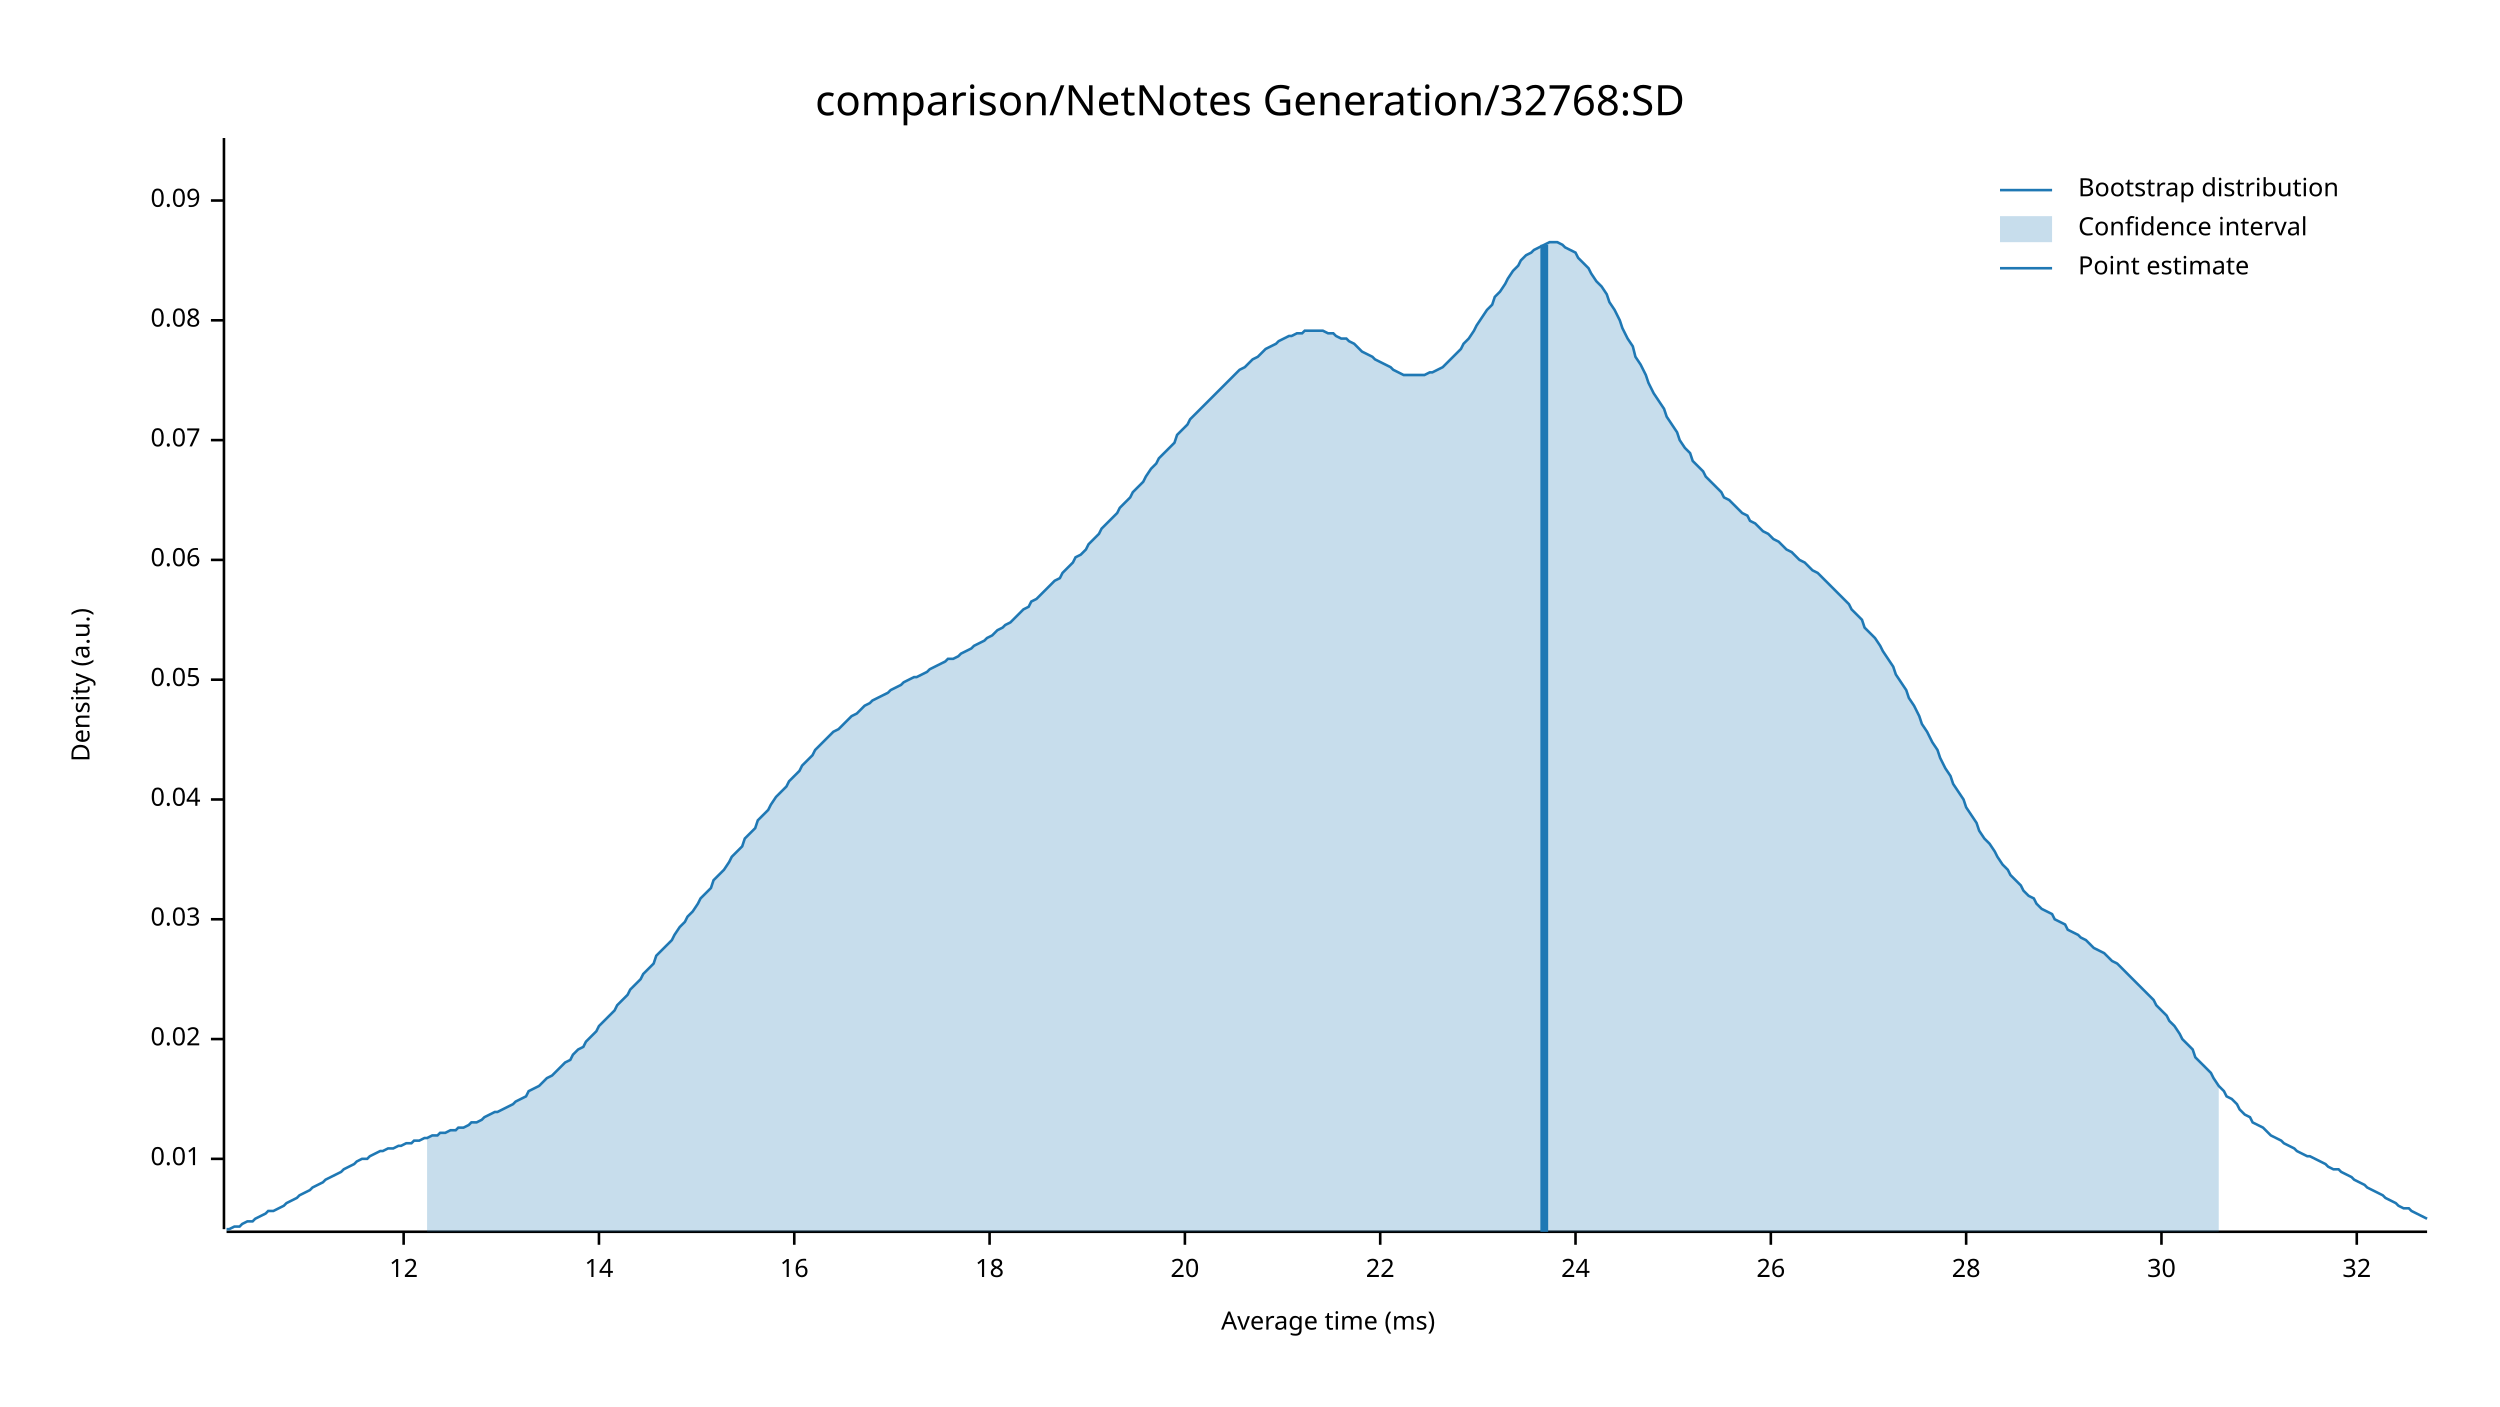
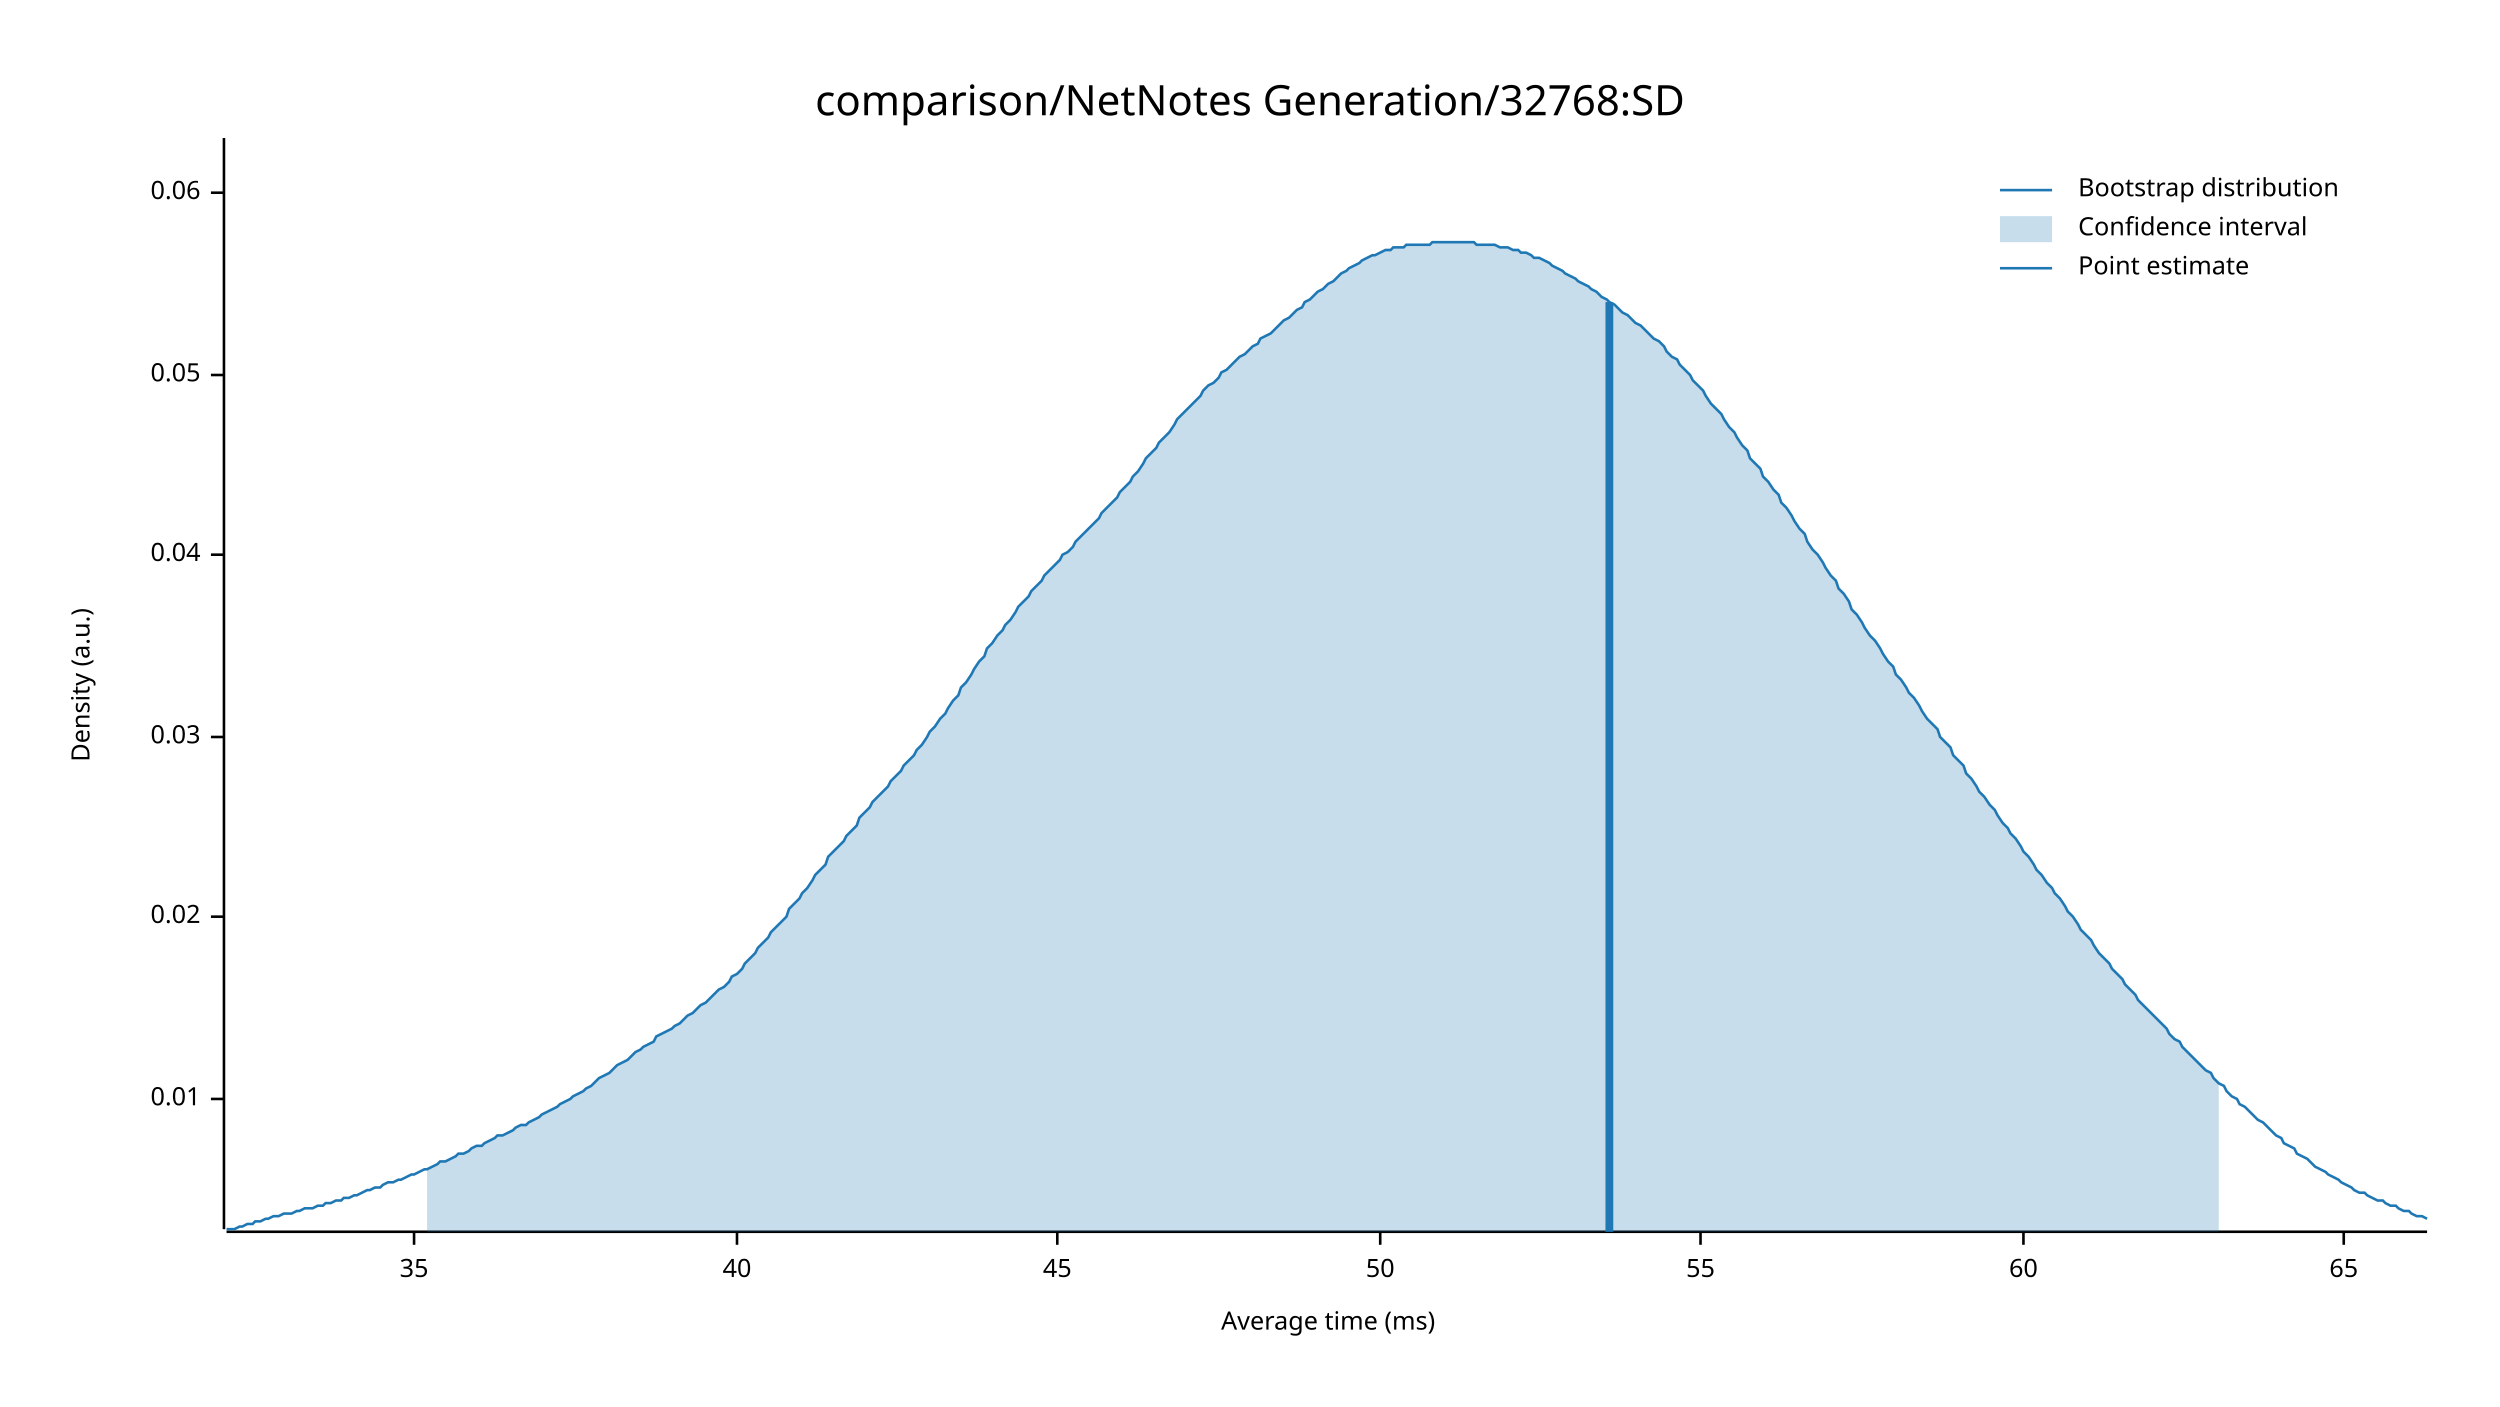
<svg xmlns="http://www.w3.org/2000/svg" width="960" height="540" viewBox="0 0 960 540">
  <text x="480" y="32" dy="0.76em" text-anchor="middle" font-family="sans-serif" font-size="16.129" opacity="1" fill="#000000">
comparison/NetNotes Generation/32768:SD
</text>
  <text x="27" y="263" dy="0.76em" text-anchor="middle" font-family="sans-serif" font-size="9.677" opacity="1" fill="#000000" transform="rotate(270, 27, 263)">
Density (a.u.)
</text>
  <text x="510" y="513" dy="-0.5ex" text-anchor="middle" font-family="sans-serif" font-size="9.677" opacity="1" fill="#000000">
Average time (ms)
</text>
  <polyline fill="none" opacity="1" stroke="#000000" stroke-width="1" points="86,53 86,472 " />
-   <text x="77" y="445" dy="0.5ex" text-anchor="end" font-family="sans-serif" font-size="9.677" opacity="1" fill="#000000">
+   <text x="77" y="422" dy="0.5ex" text-anchor="end" font-family="sans-serif" font-size="9.677" opacity="1" fill="#000000">
0.01
</text>
-   <polyline fill="none" opacity="1" stroke="#000000" stroke-width="1" points="81,445 86,445 " />
-   <text x="77" y="399" dy="0.5ex" text-anchor="end" font-family="sans-serif" font-size="9.677" opacity="1" fill="#000000">
+   <polyline fill="none" opacity="1" stroke="#000000" stroke-width="1" points="81,422 86,422 " />
+   <text x="77" y="352" dy="0.5ex" text-anchor="end" font-family="sans-serif" font-size="9.677" opacity="1" fill="#000000">
0.02
</text>
-   <polyline fill="none" opacity="1" stroke="#000000" stroke-width="1" points="81,399 86,399 " />
-   <text x="77" y="353" dy="0.5ex" text-anchor="end" font-family="sans-serif" font-size="9.677" opacity="1" fill="#000000">
+   <polyline fill="none" opacity="1" stroke="#000000" stroke-width="1" points="81,352 86,352 " />
+   <text x="77" y="283" dy="0.5ex" text-anchor="end" font-family="sans-serif" font-size="9.677" opacity="1" fill="#000000">
0.03
</text>
-   <polyline fill="none" opacity="1" stroke="#000000" stroke-width="1" points="81,353 86,353 " />
-   <text x="77" y="307" dy="0.5ex" text-anchor="end" font-family="sans-serif" font-size="9.677" opacity="1" fill="#000000">
+   <polyline fill="none" opacity="1" stroke="#000000" stroke-width="1" points="81,283 86,283 " />
+   <text x="77" y="213" dy="0.5ex" text-anchor="end" font-family="sans-serif" font-size="9.677" opacity="1" fill="#000000">
0.04
</text>
-   <polyline fill="none" opacity="1" stroke="#000000" stroke-width="1" points="81,307 86,307 " />
-   <text x="77" y="261" dy="0.5ex" text-anchor="end" font-family="sans-serif" font-size="9.677" opacity="1" fill="#000000">
+   <polyline fill="none" opacity="1" stroke="#000000" stroke-width="1" points="81,213 86,213 " />
+   <text x="77" y="144" dy="0.5ex" text-anchor="end" font-family="sans-serif" font-size="9.677" opacity="1" fill="#000000">
0.05
</text>
-   <polyline fill="none" opacity="1" stroke="#000000" stroke-width="1" points="81,261 86,261 " />
-   <text x="77" y="215" dy="0.5ex" text-anchor="end" font-family="sans-serif" font-size="9.677" opacity="1" fill="#000000">
+   <polyline fill="none" opacity="1" stroke="#000000" stroke-width="1" points="81,144 86,144 " />
+   <text x="77" y="74" dy="0.5ex" text-anchor="end" font-family="sans-serif" font-size="9.677" opacity="1" fill="#000000">
0.06
</text>
-   <polyline fill="none" opacity="1" stroke="#000000" stroke-width="1" points="81,215 86,215 " />
-   <text x="77" y="169" dy="0.5ex" text-anchor="end" font-family="sans-serif" font-size="9.677" opacity="1" fill="#000000">
- 0.07
+   <polyline fill="none" opacity="1" stroke="#000000" stroke-width="1" points="81,74 86,74 " />
+   <polyline fill="none" opacity="1" stroke="#000000" stroke-width="1" points="87,473 932,473 " />
+   <text x="159" y="483" dy="0.76em" text-anchor="middle" font-family="sans-serif" font-size="9.677" opacity="1" fill="#000000">
+ 35
</text>
-   <polyline fill="none" opacity="1" stroke="#000000" stroke-width="1" points="81,169 86,169 " />
-   <text x="77" y="123" dy="0.5ex" text-anchor="end" font-family="sans-serif" font-size="9.677" opacity="1" fill="#000000">
- 0.08
+   <polyline fill="none" opacity="1" stroke="#000000" stroke-width="1" points="159,473 159,478 " />
+   <text x="283" y="483" dy="0.76em" text-anchor="middle" font-family="sans-serif" font-size="9.677" opacity="1" fill="#000000">
+ 40
</text>
-   <polyline fill="none" opacity="1" stroke="#000000" stroke-width="1" points="81,123 86,123 " />
-   <text x="77" y="77" dy="0.5ex" text-anchor="end" font-family="sans-serif" font-size="9.677" opacity="1" fill="#000000">
- 0.09
+   <polyline fill="none" opacity="1" stroke="#000000" stroke-width="1" points="283,473 283,478 " />
+   <text x="406" y="483" dy="0.76em" text-anchor="middle" font-family="sans-serif" font-size="9.677" opacity="1" fill="#000000">
+ 45
</text>
-   <polyline fill="none" opacity="1" stroke="#000000" stroke-width="1" points="81,77 86,77 " />
-   <polyline fill="none" opacity="1" stroke="#000000" stroke-width="1" points="87,473 932,473 " />
-   <text x="155" y="483" dy="0.76em" text-anchor="middle" font-family="sans-serif" font-size="9.677" opacity="1" fill="#000000">
- 12
- </text>
-   <polyline fill="none" opacity="1" stroke="#000000" stroke-width="1" points="155,473 155,478 " />
-   <text x="230" y="483" dy="0.76em" text-anchor="middle" font-family="sans-serif" font-size="9.677" opacity="1" fill="#000000">
- 14
- </text>
-   <polyline fill="none" opacity="1" stroke="#000000" stroke-width="1" points="230,473 230,478 " />
-   <text x="305" y="483" dy="0.76em" text-anchor="middle" font-family="sans-serif" font-size="9.677" opacity="1" fill="#000000">
- 16
- </text>
-   <polyline fill="none" opacity="1" stroke="#000000" stroke-width="1" points="305,473 305,478 " />
-   <text x="380" y="483" dy="0.76em" text-anchor="middle" font-family="sans-serif" font-size="9.677" opacity="1" fill="#000000">
- 18
- </text>
-   <polyline fill="none" opacity="1" stroke="#000000" stroke-width="1" points="380,473 380,478 " />
-   <text x="455" y="483" dy="0.76em" text-anchor="middle" font-family="sans-serif" font-size="9.677" opacity="1" fill="#000000">
- 20
- </text>
-   <polyline fill="none" opacity="1" stroke="#000000" stroke-width="1" points="455,473 455,478 " />
+   <polyline fill="none" opacity="1" stroke="#000000" stroke-width="1" points="406,473 406,478 " />
  <text x="530" y="483" dy="0.76em" text-anchor="middle" font-family="sans-serif" font-size="9.677" opacity="1" fill="#000000">
- 22
+ 50
</text>
  <polyline fill="none" opacity="1" stroke="#000000" stroke-width="1" points="530,473 530,478 " />
-   <text x="605" y="483" dy="0.76em" text-anchor="middle" font-family="sans-serif" font-size="9.677" opacity="1" fill="#000000">
- 24
+   <text x="653" y="483" dy="0.76em" text-anchor="middle" font-family="sans-serif" font-size="9.677" opacity="1" fill="#000000">
+ 55
</text>
-   <polyline fill="none" opacity="1" stroke="#000000" stroke-width="1" points="605,473 605,478 " />
-   <text x="680" y="483" dy="0.76em" text-anchor="middle" font-family="sans-serif" font-size="9.677" opacity="1" fill="#000000">
- 26
+   <polyline fill="none" opacity="1" stroke="#000000" stroke-width="1" points="653,473 653,478 " />
+   <text x="777" y="483" dy="0.76em" text-anchor="middle" font-family="sans-serif" font-size="9.677" opacity="1" fill="#000000">
+ 60
</text>
-   <polyline fill="none" opacity="1" stroke="#000000" stroke-width="1" points="680,473 680,478 " />
-   <text x="755" y="483" dy="0.76em" text-anchor="middle" font-family="sans-serif" font-size="9.677" opacity="1" fill="#000000">
- 28
+   <polyline fill="none" opacity="1" stroke="#000000" stroke-width="1" points="777,473 777,478 " />
+   <text x="900" y="483" dy="0.76em" text-anchor="middle" font-family="sans-serif" font-size="9.677" opacity="1" fill="#000000">
+ 65
</text>
-   <polyline fill="none" opacity="1" stroke="#000000" stroke-width="1" points="755,473 755,478 " />
-   <text x="830" y="483" dy="0.76em" text-anchor="middle" font-family="sans-serif" font-size="9.677" opacity="1" fill="#000000">
- 30
- </text>
-   <polyline fill="none" opacity="1" stroke="#000000" stroke-width="1" points="830,473 830,478 " />
-   <text x="905" y="483" dy="0.76em" text-anchor="middle" font-family="sans-serif" font-size="9.677" opacity="1" fill="#000000">
- 32
- </text>
-   <polyline fill="none" opacity="1" stroke="#000000" stroke-width="1" points="905,473 905,478 " />
-   <polyline fill="none" opacity="1" stroke="#1F78B4" stroke-width="1" points="87,472 88,472 90,471 92,471 93,470 95,469 97,469 98,468 100,467 102,466 103,465 105,465 107,464 109,463 110,462 112,461 114,460 115,459 117,458 119,457 120,456 122,455 124,454 125,453 127,452 129,451 131,450 132,449 134,448 136,447 137,446 139,445 141,445 142,444 144,443 146,442 147,442 149,441 151,441 153,440 154,440 156,439 158,439 159,438 161,438 163,437 164,437 166,436 168,436 169,435 171,435 173,434 175,434 176,433 178,433 180,432 181,431 183,431 185,430 186,429 188,428 190,427 191,427 193,426 195,425 197,424 198,423 200,422 202,421 203,419 205,418 207,417 208,416 210,414 212,413 214,411 215,410 217,408 219,407 220,405 222,403 224,402 225,400 227,398 229,396 230,394 232,392 234,390 236,388 237,386 239,384 241,382 242,380 244,378 246,376 247,374 249,372 251,370 252,367 254,365 256,363 258,361 259,359 261,356 263,354 264,352 266,350 268,347 269,345 271,343 273,341 274,338 276,336 278,334 280,331 281,329 283,327 285,325 286,322 288,320 290,318 291,315 293,313 295,311 296,309 298,306 300,304 302,302 303,300 305,298 307,296 308,294 310,292 312,290 313,288 315,286 317,284 318,283 320,281 322,280 324,278 325,277 327,275 329,274 330,273 332,271 334,270 335,269 337,268 339,267 341,266 342,265 344,264 346,263 347,262 349,261 351,260 352,260 354,259 356,258 357,257 359,256 361,255 363,254 364,253 366,253 368,252 369,251 371,250 373,249 374,248 376,247 378,246 379,245 381,244 383,242 385,241 386,240 388,239 390,237 391,236 393,234 395,233 396,231 398,230 400,228 401,227 403,225 405,223 407,222 408,220 410,218 412,216 413,214 415,213 417,211 418,209 420,207 422,205 423,203 425,201 427,199 429,197 430,195 432,193 434,191 435,189 437,187 439,185 440,183 442,180 444,178 445,176 447,174 449,172 451,170 452,167 454,165 456,163 457,161 459,159 461,157 462,156 464,154 466,152 468,150 469,149 471,147 473,145 474,144 476,142 478,141 479,140 481,138 483,137 484,136 486,134 488,133 490,132 491,131 493,130 495,129 496,129 498,128 500,128 501,127 503,127 505,127 506,127 508,127 510,128 512,128 513,129 515,130 517,130 518,131 520,132 522,134 523,135 525,136 527,137 528,138 530,139 532,140 534,141 535,142 537,143 539,144 540,144 542,144 544,144 545,144 547,144 549,143 550,143 552,142 554,141 556,139 557,138 559,136 561,134 562,132 564,130 566,127 567,125 569,122 571,119 573,117 574,114 576,112 578,109 579,107 581,104 583,102 584,100 586,98 588,97 589,96 591,95 593,94 595,93 596,93 598,93 600,94 601,95 603,96 605,97 606,99 608,101 610,103 611,105 613,108 615,110 617,113 618,116 620,119 622,123 623,126 625,130 627,133 628,137 630,140 632,144 633,147 635,151 637,154 639,157 640,160 642,163 644,166 645,169 647,172 649,174 650,177 652,179 654,181 655,183 657,185 659,187 661,189 662,191 664,192 666,194 667,195 669,197 671,198 672,200 674,201 676,203 677,204 679,205 681,207 683,208 684,209 686,211 688,212 689,213 691,215 693,216 694,217 696,219 698,220 700,222 701,223 703,225 705,227 706,228 708,230 710,232 711,234 713,236 715,238 716,241 718,243 720,245 722,248 723,250 725,253 727,256 728,259 730,262 732,265 733,268 735,271 737,275 738,278 740,281 742,285 744,288 745,291 747,295 749,298 750,301 752,304 754,307 755,310 757,313 759,316 760,319 762,322 764,324 766,327 767,329 769,332 771,334 772,336 774,338 776,340 777,342 779,344 781,345 782,347 784,349 786,350 788,351 789,353 791,354 793,355 794,357 796,358 798,359 799,360 801,361 803,363 804,364 806,365 808,366 810,368 811,369 813,370 815,372 816,373 818,375 820,377 821,378 823,380 825,382 827,384 828,386 830,388 832,390 833,392 835,394 837,397 838,399 840,401 842,403 843,406 845,408 847,410 849,412 850,414 852,417 854,419 855,421 857,422 859,424 860,426 862,428 864,429 865,431 867,432 869,433 871,435 872,436 874,437 876,438 877,439 879,440 881,441 882,442 884,443 886,444 887,444 889,445 891,446 893,447 894,448 896,449 898,449 899,450 901,451 903,452 904,453 906,454 908,455 909,456 911,457 913,458 915,459 916,460 918,461 920,462 921,463 923,464 925,464 926,465 928,466 930,467 932,468 " />
-   <polygon opacity="0.25" fill="#1F78B4" points="164,437 166,436 168,436 169,435 171,435 173,434 175,434 176,433 178,433 180,432 181,431 183,431 185,430 186,429 188,428 190,427 191,427 193,426 195,425 197,424 198,423 200,422 202,421 203,419 205,418 207,417 208,416 210,414 212,413 214,411 215,410 217,408 219,407 220,405 222,403 224,402 225,400 227,398 229,396 230,394 232,392 234,390 236,388 237,386 239,384 241,382 242,380 244,378 246,376 247,374 249,372 251,370 252,367 254,365 256,363 258,361 259,359 261,356 263,354 264,352 266,350 268,347 269,345 271,343 273,341 274,338 276,336 278,334 280,331 281,329 283,327 285,325 286,322 288,320 290,318 291,315 293,313 295,311 296,309 298,306 300,304 302,302 303,300 305,298 307,296 308,294 310,292 312,290 313,288 315,286 317,284 318,283 320,281 322,280 324,278 325,277 327,275 329,274 330,273 332,271 334,270 335,269 337,268 339,267 341,266 342,265 344,264 346,263 347,262 349,261 351,260 352,260 354,259 356,258 357,257 359,256 361,255 363,254 364,253 366,253 368,252 369,251 371,250 373,249 374,248 376,247 378,246 379,245 381,244 383,242 385,241 386,240 388,239 390,237 391,236 393,234 395,233 396,231 398,230 400,228 401,227 403,225 405,223 407,222 408,220 410,218 412,216 413,214 415,213 417,211 418,209 420,207 422,205 423,203 425,201 427,199 429,197 430,195 432,193 434,191 435,189 437,187 439,185 440,183 442,180 444,178 445,176 447,174 449,172 451,170 452,167 454,165 456,163 457,161 459,159 461,157 462,156 464,154 466,152 468,150 469,149 471,147 473,145 474,144 476,142 478,141 479,140 481,138 483,137 484,136 486,134 488,133 490,132 491,131 493,130 495,129 496,129 498,128 500,128 501,127 503,127 505,127 506,127 508,127 510,128 512,128 513,129 515,130 517,130 518,131 520,132 522,134 523,135 525,136 527,137 528,138 530,139 532,140 534,141 535,142 537,143 539,144 540,144 542,144 544,144 545,144 547,144 549,143 550,143 552,142 554,141 556,139 557,138 559,136 561,134 562,132 564,130 566,127 567,125 569,122 571,119 573,117 574,114 576,112 578,109 579,107 581,104 583,102 584,100 586,98 588,97 589,96 591,95 593,94 595,93 596,93 598,93 600,94 601,95 603,96 605,97 606,99 608,101 610,103 611,105 613,108 615,110 617,113 618,116 620,119 622,123 623,126 625,130 627,133 628,137 630,140 632,144 633,147 635,151 637,154 639,157 640,160 642,163 644,166 645,169 647,172 649,174 650,177 652,179 654,181 655,183 657,185 659,187 661,189 662,191 664,192 666,194 667,195 669,197 671,198 672,200 674,201 676,203 677,204 679,205 681,207 683,208 684,209 686,211 688,212 689,213 691,215 693,216 694,217 696,219 698,220 700,222 701,223 703,225 705,227 706,228 708,230 710,232 711,234 713,236 715,238 716,241 718,243 720,245 722,248 723,250 725,253 727,256 728,259 730,262 732,265 733,268 735,271 737,275 738,278 740,281 742,285 744,288 745,291 747,295 749,298 750,301 752,304 754,307 755,310 757,313 759,316 760,319 762,322 764,324 766,327 767,329 769,332 771,334 772,336 774,338 776,340 777,342 779,344 781,345 782,347 784,349 786,350 788,351 789,353 791,354 793,355 794,357 796,358 798,359 799,360 801,361 803,363 804,364 806,365 808,366 810,368 811,369 813,370 815,372 816,373 818,375 820,377 821,378 823,380 825,382 827,384 828,386 830,388 832,390 833,392 835,394 837,397 838,399 840,401 842,403 843,406 845,408 847,410 849,412 850,414 852,417 852,473 164,473 " />
-   <polyline fill="none" opacity="1" stroke="#1F78B4" stroke-width="3" points="593,473 593,94 " />
+   <polyline fill="none" opacity="1" stroke="#000000" stroke-width="1" points="900,473 900,478 " />
+   <polyline fill="none" opacity="1" stroke="#1F78B4" stroke-width="1" points="87,472 88,472 90,472 92,471 93,471 95,470 97,470 98,469 100,469 102,468 103,468 105,467 107,467 109,466 110,466 112,466 114,465 115,465 117,464 119,464 120,464 122,463 124,463 125,462 127,462 129,461 131,461 132,460 134,460 136,459 137,459 139,458 141,457 142,457 144,456 146,456 147,455 149,454 151,454 153,453 154,453 156,452 158,451 159,451 161,450 163,449 164,449 166,448 168,447 169,446 171,446 173,445 175,444 176,443 178,443 180,442 181,441 183,440 185,440 186,439 188,438 190,437 191,436 193,436 195,435 197,434 198,433 200,432 202,432 203,431 205,430 207,429 208,428 210,427 212,426 214,425 215,424 217,423 219,422 220,421 222,420 224,419 225,418 227,417 229,415 230,414 232,413 234,412 236,410 237,409 239,408 241,407 242,406 244,404 246,403 247,402 249,401 251,400 252,398 254,397 256,396 258,395 259,394 261,393 263,391 264,390 266,389 268,387 269,386 271,385 273,383 274,382 276,380 278,379 280,377 281,375 283,374 285,372 286,370 288,368 290,366 291,364 293,362 295,360 296,358 298,356 300,354 302,352 303,349 305,347 307,345 308,343 310,341 312,338 313,336 315,334 317,332 318,329 320,327 322,325 324,323 325,321 327,319 329,317 330,314 332,312 334,310 335,308 337,306 339,304 341,302 342,300 344,298 346,296 347,294 349,292 351,290 352,288 354,286 356,283 357,281 359,279 361,276 363,274 364,272 366,269 368,267 369,264 371,262 373,259 374,257 376,254 378,252 379,249 381,247 383,244 385,242 386,240 388,238 390,235 391,233 393,231 395,229 396,227 398,225 400,223 401,221 403,219 405,217 407,215 408,213 410,212 412,210 413,208 415,206 417,204 418,203 420,201 422,199 423,197 425,195 427,193 429,191 430,189 432,187 434,185 435,183 437,181 439,178 440,176 442,174 444,172 445,170 447,168 449,166 451,163 452,161 454,159 456,157 457,156 459,154 461,152 462,150 464,148 466,147 468,145 469,143 471,142 473,140 474,139 476,137 478,136 479,135 481,133 483,132 484,130 486,129 488,128 490,126 491,125 493,123 495,122 496,121 498,119 500,118 501,116 503,115 505,113 506,112 508,111 510,109 512,108 513,107 515,105 517,104 518,103 520,102 522,101 523,100 525,99 527,98 528,98 530,97 532,96 534,96 535,95 537,95 539,95 540,94 542,94 544,94 545,94 547,94 549,94 550,93 552,93 554,93 556,93 557,93 559,93 561,93 562,93 564,93 566,93 567,94 569,94 571,94 573,94 574,94 576,95 578,95 579,95 581,96 583,96 584,97 586,97 588,98 589,99 591,99 593,100 595,101 596,102 598,103 600,104 601,105 603,106 605,107 606,108 608,109 610,110 611,111 613,112 615,114 617,115 618,116 620,117 622,119 623,120 625,121 627,123 628,124 630,125 632,127 633,128 635,130 637,131 639,133 640,135 642,137 644,138 645,140 647,142 649,144 650,146 652,148 654,150 655,152 657,155 659,157 661,159 662,161 664,164 666,166 667,168 669,171 671,173 672,176 674,178 676,180 677,183 679,185 681,188 683,190 684,193 686,195 688,198 689,200 691,203 693,205 694,208 696,211 698,213 700,216 701,218 703,221 705,223 706,226 708,228 710,231 711,234 713,236 715,239 716,241 718,244 720,246 722,249 723,251 725,254 727,256 728,259 730,261 732,264 733,266 735,268 737,271 738,273 740,276 742,278 744,280 745,283 747,285 749,287 750,290 752,292 754,294 755,297 757,299 759,302 760,304 762,306 764,309 766,311 767,313 769,316 771,318 772,320 774,322 776,325 777,327 779,329 781,332 782,334 784,336 786,339 788,341 789,343 791,345 793,348 794,350 796,352 798,355 799,357 801,359 803,361 804,363 806,366 808,368 810,370 811,372 813,374 815,376 816,378 818,380 820,382 821,384 823,386 825,388 827,390 828,391 830,393 832,395 833,397 835,399 837,400 838,402 840,404 842,406 843,407 845,409 847,411 849,412 850,414 852,416 854,417 855,419 857,421 859,422 860,424 862,425 864,427 865,428 867,430 869,431 871,433 872,434 874,436 876,437 877,439 879,440 881,441 882,443 884,444 886,445 887,446 889,448 891,449 893,450 894,451 896,452 898,453 899,454 901,455 903,456 904,457 906,458 908,458 909,459 911,460 913,461 915,461 916,462 918,463 920,463 921,464 923,465 925,465 926,466 928,467 930,467 932,468 " />
+   <polygon opacity="0.25" fill="#1F78B4" points="164,449 166,448 168,447 169,446 171,446 173,445 175,444 176,443 178,443 180,442 181,441 183,440 185,440 186,439 188,438 190,437 191,436 193,436 195,435 197,434 198,433 200,432 202,432 203,431 205,430 207,429 208,428 210,427 212,426 214,425 215,424 217,423 219,422 220,421 222,420 224,419 225,418 227,417 229,415 230,414 232,413 234,412 236,410 237,409 239,408 241,407 242,406 244,404 246,403 247,402 249,401 251,400 252,398 254,397 256,396 258,395 259,394 261,393 263,391 264,390 266,389 268,387 269,386 271,385 273,383 274,382 276,380 278,379 280,377 281,375 283,374 285,372 286,370 288,368 290,366 291,364 293,362 295,360 296,358 298,356 300,354 302,352 303,349 305,347 307,345 308,343 310,341 312,338 313,336 315,334 317,332 318,329 320,327 322,325 324,323 325,321 327,319 329,317 330,314 332,312 334,310 335,308 337,306 339,304 341,302 342,300 344,298 346,296 347,294 349,292 351,290 352,288 354,286 356,283 357,281 359,279 361,276 363,274 364,272 366,269 368,267 369,264 371,262 373,259 374,257 376,254 378,252 379,249 381,247 383,244 385,242 386,240 388,238 390,235 391,233 393,231 395,229 396,227 398,225 400,223 401,221 403,219 405,217 407,215 408,213 410,212 412,210 413,208 415,206 417,204 418,203 420,201 422,199 423,197 425,195 427,193 429,191 430,189 432,187 434,185 435,183 437,181 439,178 440,176 442,174 444,172 445,170 447,168 449,166 451,163 452,161 454,159 456,157 457,156 459,154 461,152 462,150 464,148 466,147 468,145 469,143 471,142 473,140 474,139 476,137 478,136 479,135 481,133 483,132 484,130 486,129 488,128 490,126 491,125 493,123 495,122 496,121 498,119 500,118 501,116 503,115 505,113 506,112 508,111 510,109 512,108 513,107 515,105 517,104 518,103 520,102 522,101 523,100 525,99 527,98 528,98 530,97 532,96 534,96 535,95 537,95 539,95 540,94 542,94 544,94 545,94 547,94 549,94 550,93 552,93 554,93 556,93 557,93 559,93 561,93 562,93 564,93 566,93 567,94 569,94 571,94 573,94 574,94 576,95 578,95 579,95 581,96 583,96 584,97 586,97 588,98 589,99 591,99 593,100 595,101 596,102 598,103 600,104 601,105 603,106 605,107 606,108 608,109 610,110 611,111 613,112 615,114 617,115 618,116 620,117 622,119 623,120 625,121 627,123 628,124 630,125 632,127 633,128 635,130 637,131 639,133 640,135 642,137 644,138 645,140 647,142 649,144 650,146 652,148 654,150 655,152 657,155 659,157 661,159 662,161 664,164 666,166 667,168 669,171 671,173 672,176 674,178 676,180 677,183 679,185 681,188 683,190 684,193 686,195 688,198 689,200 691,203 693,205 694,208 696,211 698,213 700,216 701,218 703,221 705,223 706,226 708,228 710,231 711,234 713,236 715,239 716,241 718,244 720,246 722,249 723,251 725,254 727,256 728,259 730,261 732,264 733,266 735,268 737,271 738,273 740,276 742,278 744,280 745,283 747,285 749,287 750,290 752,292 754,294 755,297 757,299 759,302 760,304 762,306 764,309 766,311 767,313 769,316 771,318 772,320 774,322 776,325 777,327 779,329 781,332 782,334 784,336 786,339 788,341 789,343 791,345 793,348 794,350 796,352 798,355 799,357 801,359 803,361 804,363 806,366 808,368 810,370 811,372 813,374 815,376 816,378 818,380 820,382 821,384 823,386 825,388 827,390 828,391 830,393 832,395 833,397 835,399 837,400 838,402 840,404 842,406 843,407 845,409 847,411 849,412 850,414 852,416 852,473 164,473 " />
+   <polyline fill="none" opacity="1" stroke="#1F78B4" stroke-width="3" points="618,473 618,116 " />
  <text x="798" y="68" dy="0.76em" text-anchor="start" font-family="sans-serif" font-size="9.677" opacity="1" fill="#000000">
Bootstrap distribution
</text>
  <text x="798" y="83" dy="0.76em" text-anchor="start" font-family="sans-serif" font-size="9.677" opacity="1" fill="#000000">
Confidence interval
</text>
  <text x="798" y="98" dy="0.76em" text-anchor="start" font-family="sans-serif" font-size="9.677" opacity="1" fill="#000000">
Point estimate
</text>
  <polyline fill="none" opacity="1" stroke="#1F78B4" stroke-width="1" points="768,73 788,73 " />
  <rect x="768" y="83" width="20" height="10" opacity="0.25" fill="#1F78B4" stroke="none" />
  <polyline fill="none" opacity="1" stroke="#1F78B4" stroke-width="1" points="768,103 788,103 " />
</svg>
